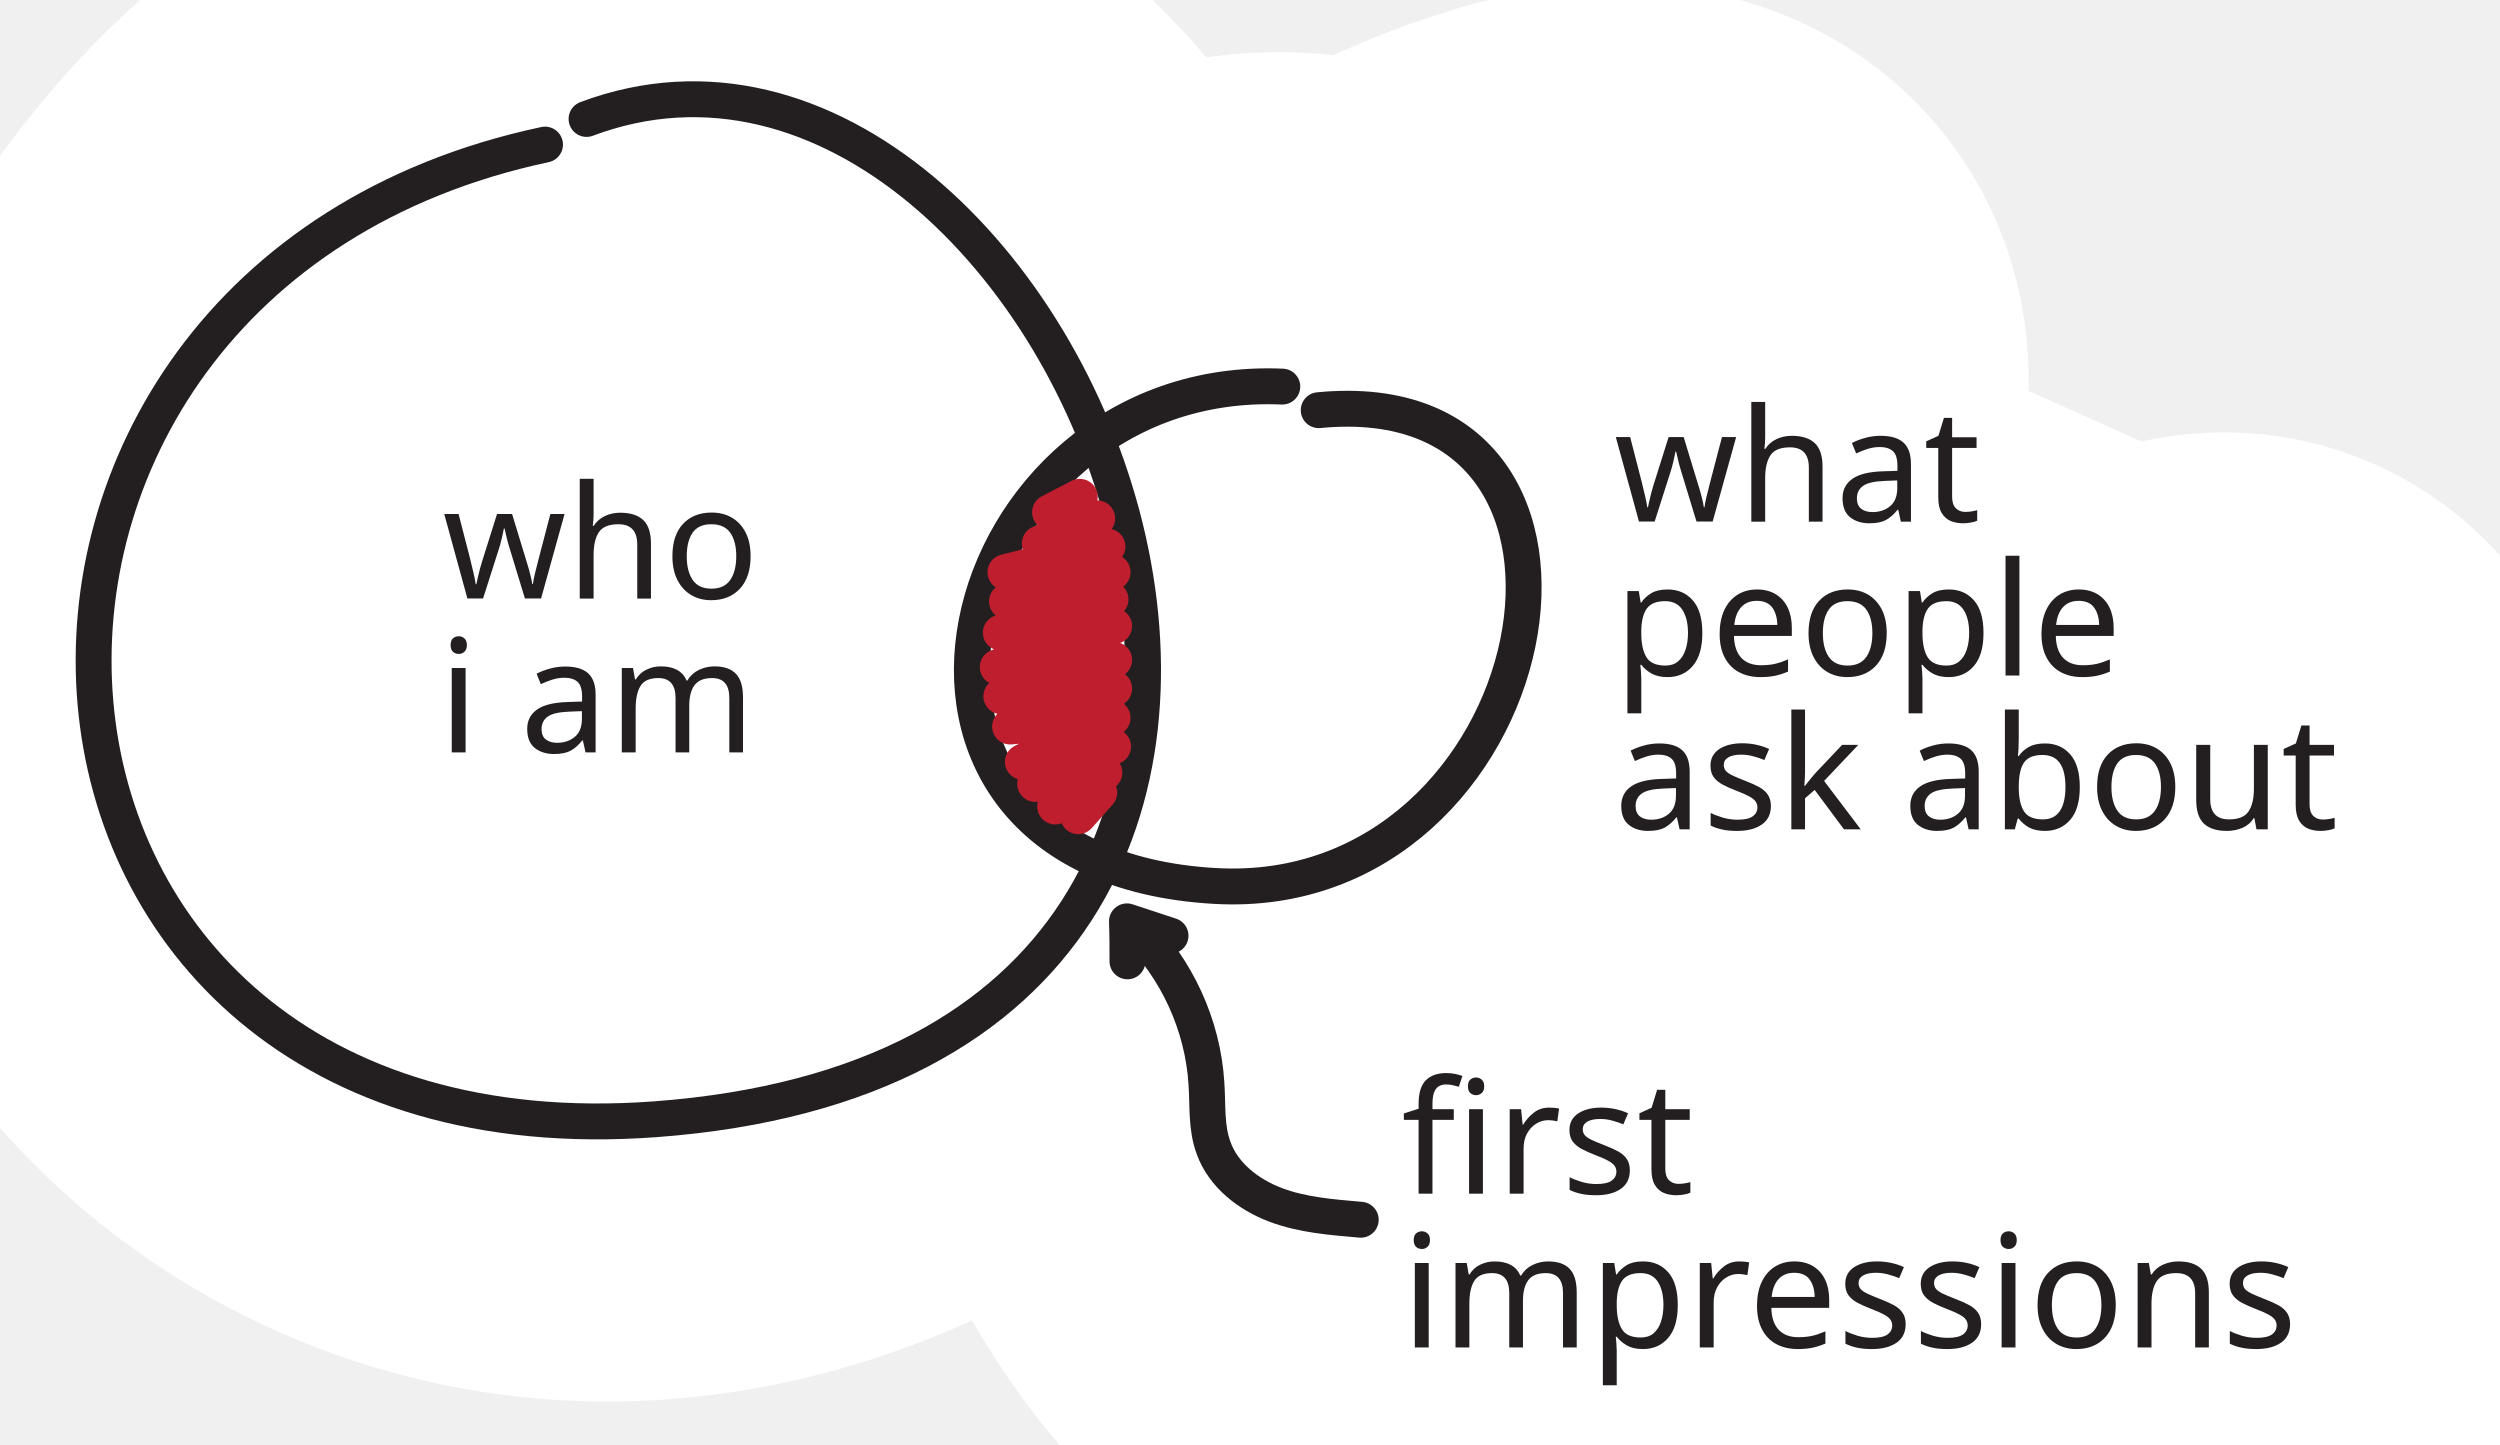
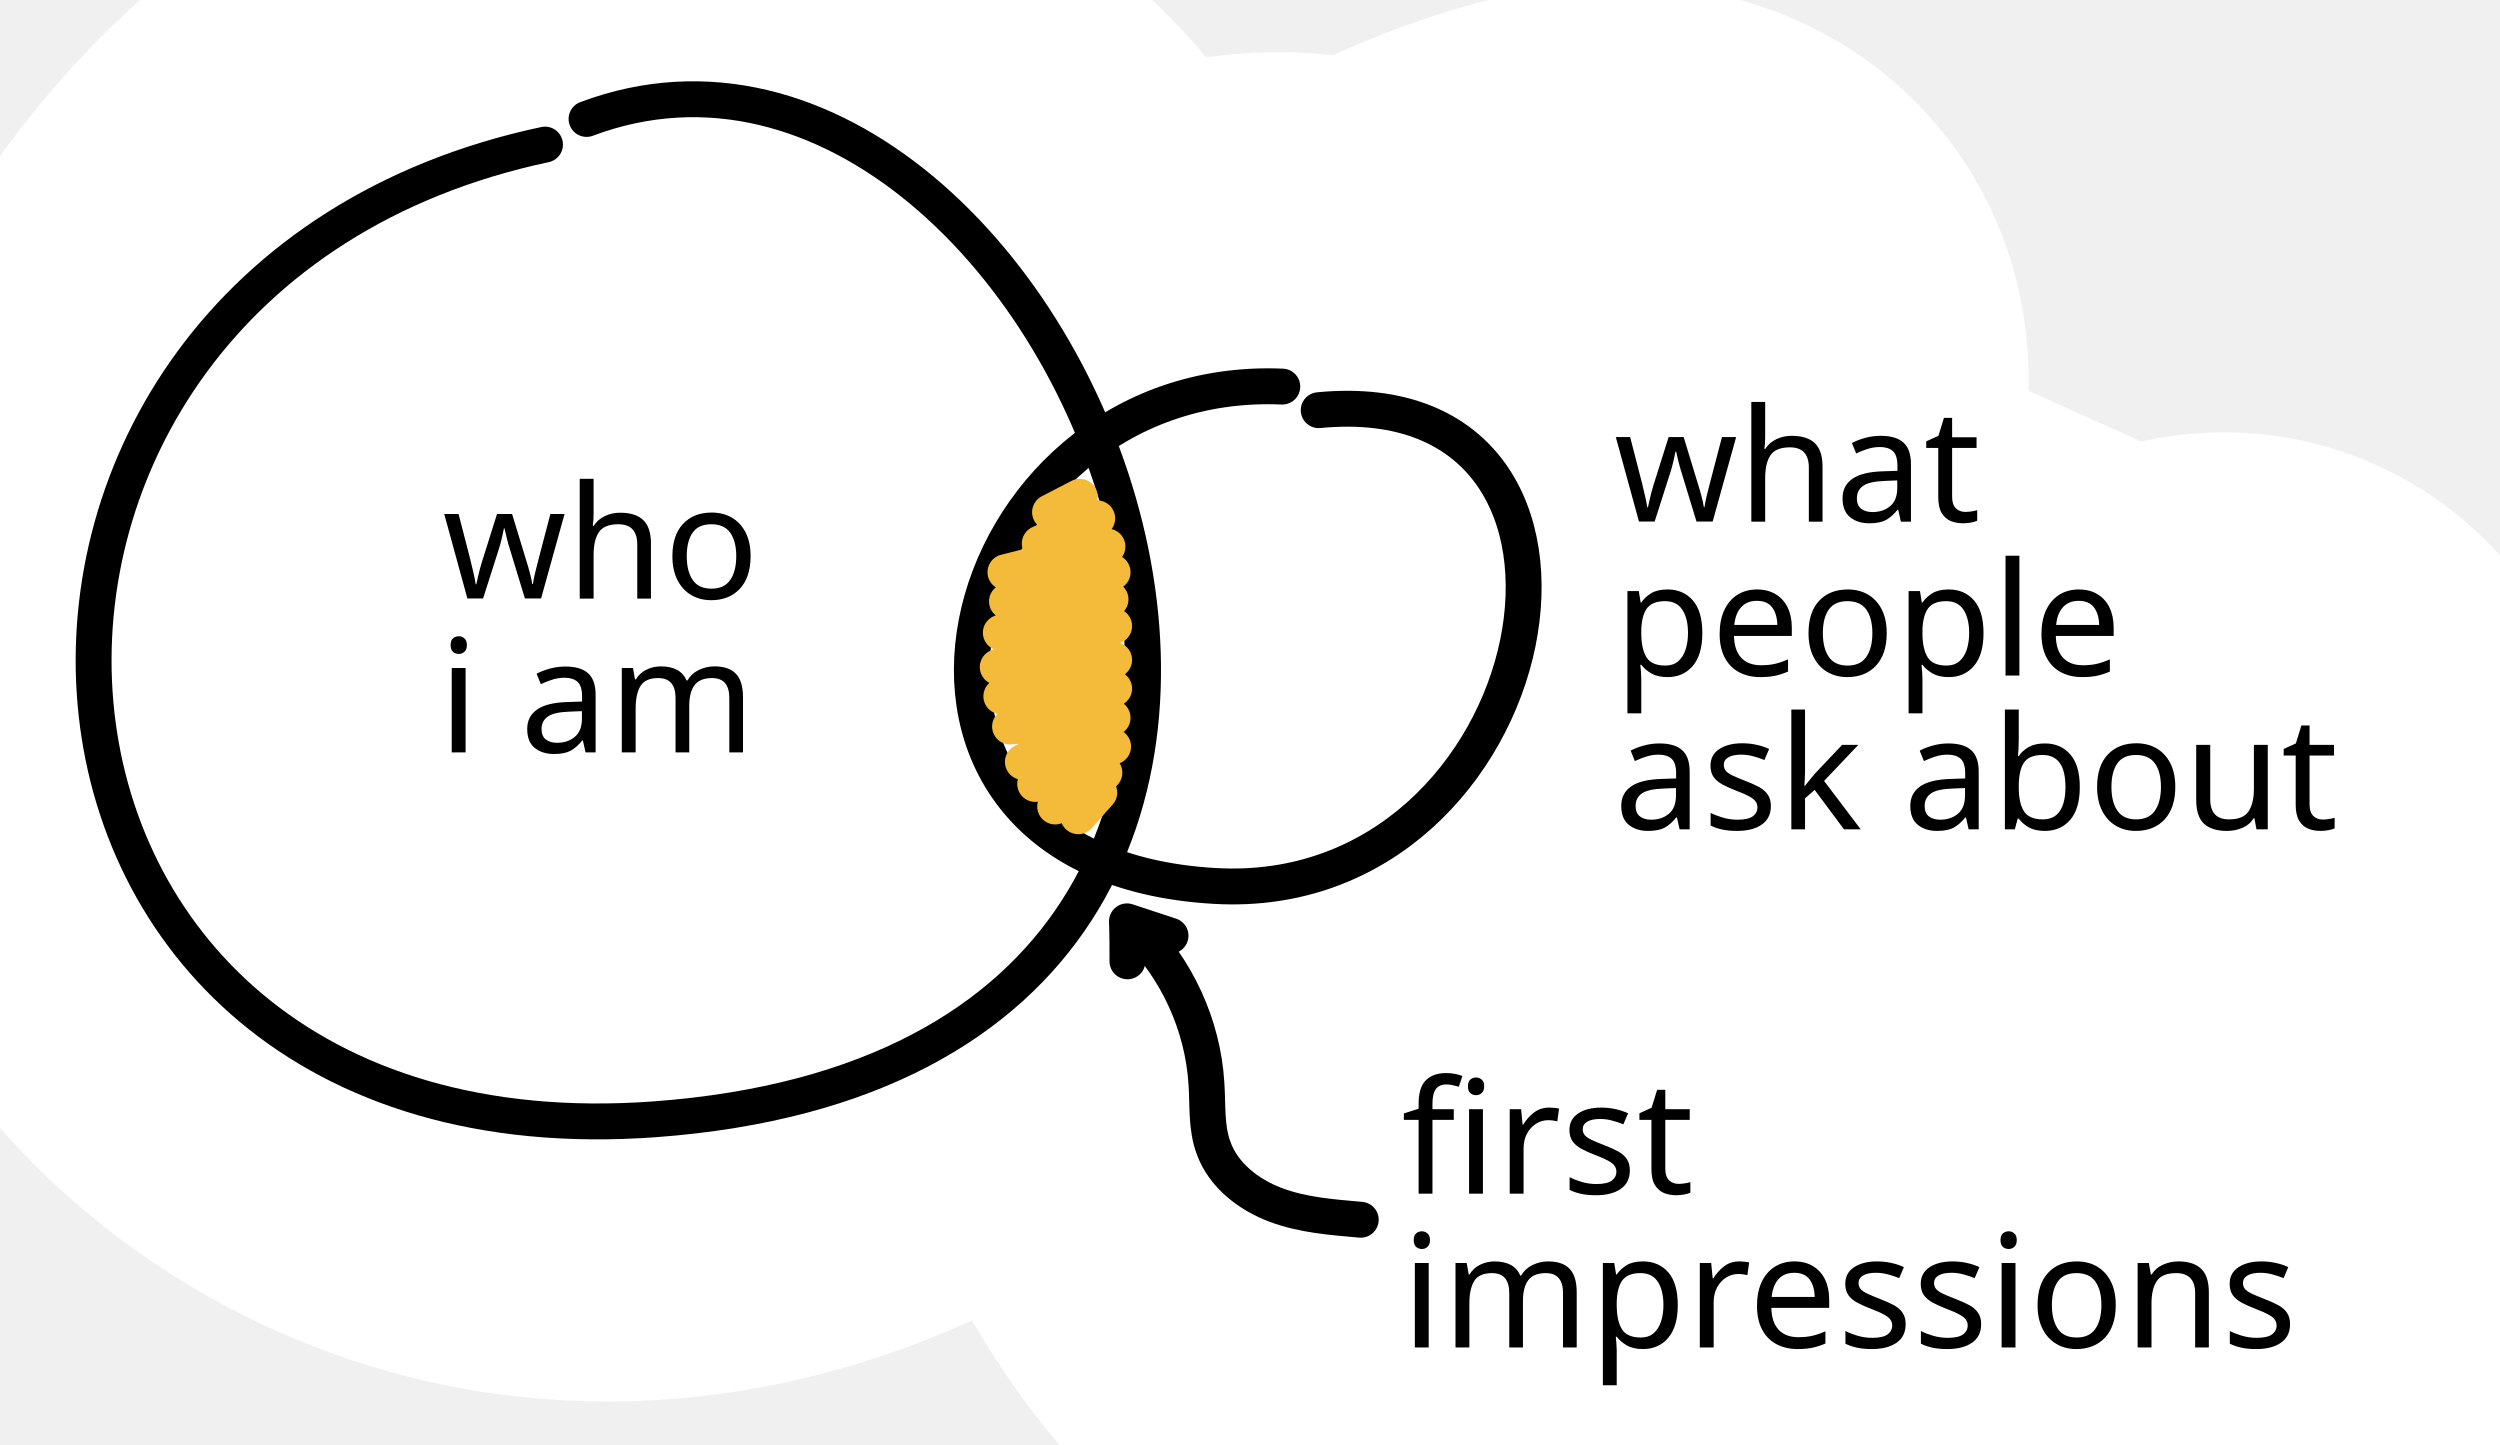
<svg xmlns="http://www.w3.org/2000/svg" version="1.1" id="Layer_1" x="0px" y="0px" width="487.6px" height="281.8px" viewBox="0 0 487.6 281.8" enable-background="new 0 0 487.6 281.8" xml:space="preserve">
  <path fill="none" stroke="#FFFFFF" stroke-width="120" stroke-linejoin="bevel" stroke-miterlimit="10" d="M107.1,23.8  c-21.1,4.3-39.3,18.1-53,34.7s-23.4,36.1-32.9,55.4c-0.8,24.5,8.2,49.1,24.6,67.3s39.9,29.8,64.3,31.8c31.4,2.7,62.8-10.1,86.7-30.6  c15.6-13.3,28.9-31.4,29.6-51.9c0.6-18.2-8.6-35.1-17.6-50.9c-6.5-11.5-13.1-23.1-22.1-32.8c-9-9.7-20.6-17.5-33.7-19.4  c-26.3-3.7-50.8,18.1-59.5,43.2s-5.3,52.6-1.9,79c16.3-14,28.5-32.9,34.5-53.5c2,22,4,44,6,66c14.1-28.4,31.6-55.1,52-79.3  c5.9-7,13.7-14.5,22.7-12.9c8.3,1.5,13.4,10.6,13.2,19s-4.5,16.1-8.8,23.3s-9.1,14.5-10.5,22.8c5-9.6,10.1-19.1,15.1-28.7  c-5.5,14.3-11,28.7-16.5,43c-2.4,6.3-4.1,14.9,1.6,18.4c4.4,2.7,10.5-0.2,13-4.8c2.5-4.5,2.3-10,1.8-15.2  c-1.1-12.9-3.4-25.7-2.2-38.6c1.2-12.9,6.4-26.1,17-33.4c14.6-10,35.6-5.5,49,6c15.8,13.6,23.3,36.5,17.8,56.7s-23.9,36.3-44.6,38.6  c-15,1.6-32.3-5.5-36.6-20c-2.9-9.7,0.4-20.1,4.8-29.2c15.8-32.9,46-58.5,81-68.8c10.9-3.2,25-3.9,31.2,5.7c3.7,5.7,3,13.4,0.4,19.7  c-2.6,6.3-6.8,11.8-10,17.9c-9.6,18.1-9.5,40.9,0.2,58.9c21.4-27.2,37.7-57.9,54-88.5c-12,32.6-23.9,65.1-35.9,97.7  c19.6-22.1,39.3-44.1,58.9-66.2c-4.7,19.4-9.5,38.9-14.2,58.3c3.9,5.5,12.5,5.3,18.3,1.8c5.8-3.4,9.9-9.1,14.9-13.6  c5-4.5,12.1-8,18.4-5.6c8.7,3.3,10.3,14.6,10.5,23.9c0.5,23.2,1,46.4,1.5,69.6c0.2,7.7-0.5,16.9-7.3,20.5  c-7.1,3.7-15.3-1.4-22.6-4.6c-16.2-7.1-35-4.5-51.9,0.7c-16.9,5.3-33,13.2-50.3,16.8c-8.1,1.7-16.7,2.4-24.6,0  c-7.9-2.4-15.2-8.3-17.4-16.3c-3.7-13.2,7.9-26.8,21.2-30.4c13.3-3.6,27.3-0.1,40.6,3.4c-9.1,8.5-18.4,17.2-29.4,23.1  c-11,5.9-24.3,8.7-36.2,4.9c-16.1-5.1-26.2-20.7-34.3-35.6c-13.3-24.2-24.9-49.3-34.8-75.1" />
  <g id="Arrow_right">
</g>
-   <path fill="none" stroke="#231F20" stroke-width="7" stroke-linecap="round" stroke-linejoin="round" stroke-miterlimit="10" d="  M250.1,75.4c-65.3-2.8-89.4,93.1-13.1,97.4c65.4,3.7,85.3-99.1,20.2-92.8" />
+   <path fill="none" stroke="#000000" stroke-width="7" stroke-linecap="round" stroke-linejoin="round" stroke-miterlimit="10" d="  M250.1,75.4c-65.3-2.8-89.4,93.1-13.1,97.4c65.4,3.7,85.3-99.1,20.2-92.8" />
  <text transform="matrix(1 0 0 1 86.2988 116.7501)">
-     <tspan x="0" y="0" fill="#231F20" font-family="'PermanentMarker'" font-size="30.74px">who</tspan>
-     <tspan x="-0.8" y="30" fill="#231F20" font-family="'PermanentMarker'" font-size="30.74px">i am</tspan>
+     <tspan x="0" y="0" font-family="'PermanentMarker'" font-size="30.74px">who</tspan>
+     <tspan x="-0.8" y="30" font-family="'PermanentMarker'" font-size="30.74px">i am</tspan>
  </text>
-   <path fill="none" stroke="#231F20" stroke-width="7" stroke-linecap="round" stroke-linejoin="round" stroke-miterlimit="10" d="  M106.3,28.2C-19.2,54.9-9.2,228.4,127.8,218.3C296.3,205.8,208.2-12,114.4,23.2" />
+   <path fill="none" stroke="#000000" stroke-width="7" stroke-linecap="round" stroke-linejoin="round" stroke-miterlimit="10" d="  M106.3,28.2C-19.2,54.9-9.2,228.4,127.8,218.3C296.3,205.8,208.2-12,114.4,23.2" />
  <text transform="matrix(1 0 0 1 314.804 101.7502)">
-     <tspan x="0" y="0" fill="#231F20" font-family="'PermanentMarker'" font-size="30.74px">what</tspan>
-     <tspan x="0" y="30" fill="#231F20" font-family="'PermanentMarker'" font-size="30.74px">people</tspan>
-     <tspan x="0" y="60" fill="#231F20" font-family="'PermanentMarker'" font-size="30.74px">ask about</tspan>
+     <tspan x="0" y="0" font-family="'PermanentMarker'" font-size="30.74px">what</tspan>
+     <tspan x="0" y="30" font-family="'PermanentMarker'" font-size="30.74px">people</tspan>
+     <tspan x="0" y="60" font-family="'PermanentMarker'" font-size="30.74px">ask about</tspan>
  </text>
-   <path fill="none" stroke="#BE1E2D" stroke-width="7" stroke-linecap="round" stroke-linejoin="round" stroke-miterlimit="10" d="  M210.6,96.9c-1.9,1-3.9,2-5.8,3c3.1,0.4,6.2,0.8,9.2,1.2c-3.7,1.6-7.5,3.3-11.2,4.9c4.4,0.2,8.8,0.4,13.2,0.6  c-6.6,1.7-13.3,3.3-19.9,5c7,0,13.9,0,20.9,0c-6.9,1.9-13.7,3.8-20.6,5.7c6.7-0.1,13.5-0.3,20.2-0.4c-7.1,2.2-14.2,4.3-21.4,6.5  c7.4-0.4,14.7-0.8,22.1-1.3c-7.6,2.7-15.1,5.3-22.7,8c7.6-0.5,15.1-0.9,22.7-1.4c-7.3,2.4-14.6,4.7-22,7.1c7.3-0.5,14.7-1,22-1.5  c-6.8,2.5-13.5,4.9-20.3,7.4c6.7-0.6,13.3-1.1,20-1.7c-5.8,2.9-11.7,5.7-17.5,8.6c5.9-1,11.7-2,17.6-3c-5.1,2.4-10.1,4.9-15.2,7.3  c4.5-0.7,9-1.4,13.5-2.2c-3.2,2.2-6.4,4.4-9.6,6.6c2.9-0.9,5.7-1.8,8.6-2.7c-1.4,1.5-2.7,3.1-4.1,4.6" />
+   <path fill="none" stroke="#F4BB3A" stroke-width="7" stroke-linecap="round" stroke-linejoin="round" stroke-miterlimit="10" d="  M210.6,96.9c-1.9,1-3.9,2-5.8,3c3.1,0.4,6.2,0.8,9.2,1.2c-3.7,1.6-7.5,3.3-11.2,4.9c4.4,0.2,8.8,0.4,13.2,0.6  c-6.6,1.7-13.3,3.3-19.9,5c7,0,13.9,0,20.9,0c-6.9,1.9-13.7,3.8-20.6,5.7c6.7-0.1,13.5-0.3,20.2-0.4c-7.1,2.2-14.2,4.3-21.4,6.5  c7.4-0.4,14.7-0.8,22.1-1.3c-7.6,2.7-15.1,5.3-22.7,8c7.6-0.5,15.1-0.9,22.7-1.4c-7.3,2.4-14.6,4.7-22,7.1c7.3-0.5,14.7-1,22-1.5  c-6.8,2.5-13.5,4.9-20.3,7.4c6.7-0.6,13.3-1.1,20-1.7c-5.8,2.9-11.7,5.7-17.5,8.6c5.9-1,11.7-2,17.6-3c-5.1,2.4-10.1,4.9-15.2,7.3  c4.5-0.7,9-1.4,13.5-2.2c-3.2,2.2-6.4,4.4-9.6,6.6c2.9-0.9,5.7-1.8,8.6-2.7c-1.4,1.5-2.7,3.1-4.1,4.6" />
  <g>
-     <path fill="none" stroke="#231F20" stroke-width="7" stroke-linecap="round" stroke-linejoin="round" stroke-miterlimit="10" d="   M221.4,180.9c8.1,8,13.2,19,13.9,30.4c0.3,4.2-0.1,8.6,1.4,12.6c1.9,5.3,6.8,9.1,12.1,11.1c5.3,2,11,2.4,16.6,2.9" />
-     <path fill="none" stroke="#231F20" stroke-width="7" stroke-linecap="round" stroke-linejoin="round" stroke-miterlimit="10" d="   M219.9,187.5c0-2.6,0-5.2-0.1-7.8c2.8,0.9,5.7,1.9,8.5,2.8" />
+     <path fill="none" stroke="#000000" stroke-width="7" stroke-linecap="round" stroke-linejoin="round" stroke-miterlimit="10" d="   M221.4,180.9c8.1,8,13.2,19,13.9,30.4c0.3,4.2-0.1,8.6,1.4,12.6c1.9,5.3,6.8,9.1,12.1,11.1c5.3,2,11,2.4,16.6,2.9" />
+     <path fill="none" stroke="#000000" stroke-width="7" stroke-linecap="round" stroke-linejoin="round" stroke-miterlimit="10" d="   M219.9,187.5c0-2.6,0-5.2-0.1-7.8c2.8,0.9,5.7,1.9,8.5,2.8" />
    <text transform="matrix(1 0 0 1 273.342 232.8076)">
-       <tspan x="0" y="0" fill="#231F20" font-family="'PermanentMarker'" font-size="30.74px">first</tspan>
-       <tspan x="0" y="30" fill="#231F20" font-family="'PermanentMarker'" font-size="30.74px">impressions</tspan>
+       <tspan x="0" y="0" font-family="'PermanentMarker'" font-size="30.74px">first</tspan>
+       <tspan x="0" y="30" font-family="'PermanentMarker'" font-size="30.74px">impressions</tspan>
    </text>
  </g>
+   <g id="Arrow_up">
+ </g>
</svg>
